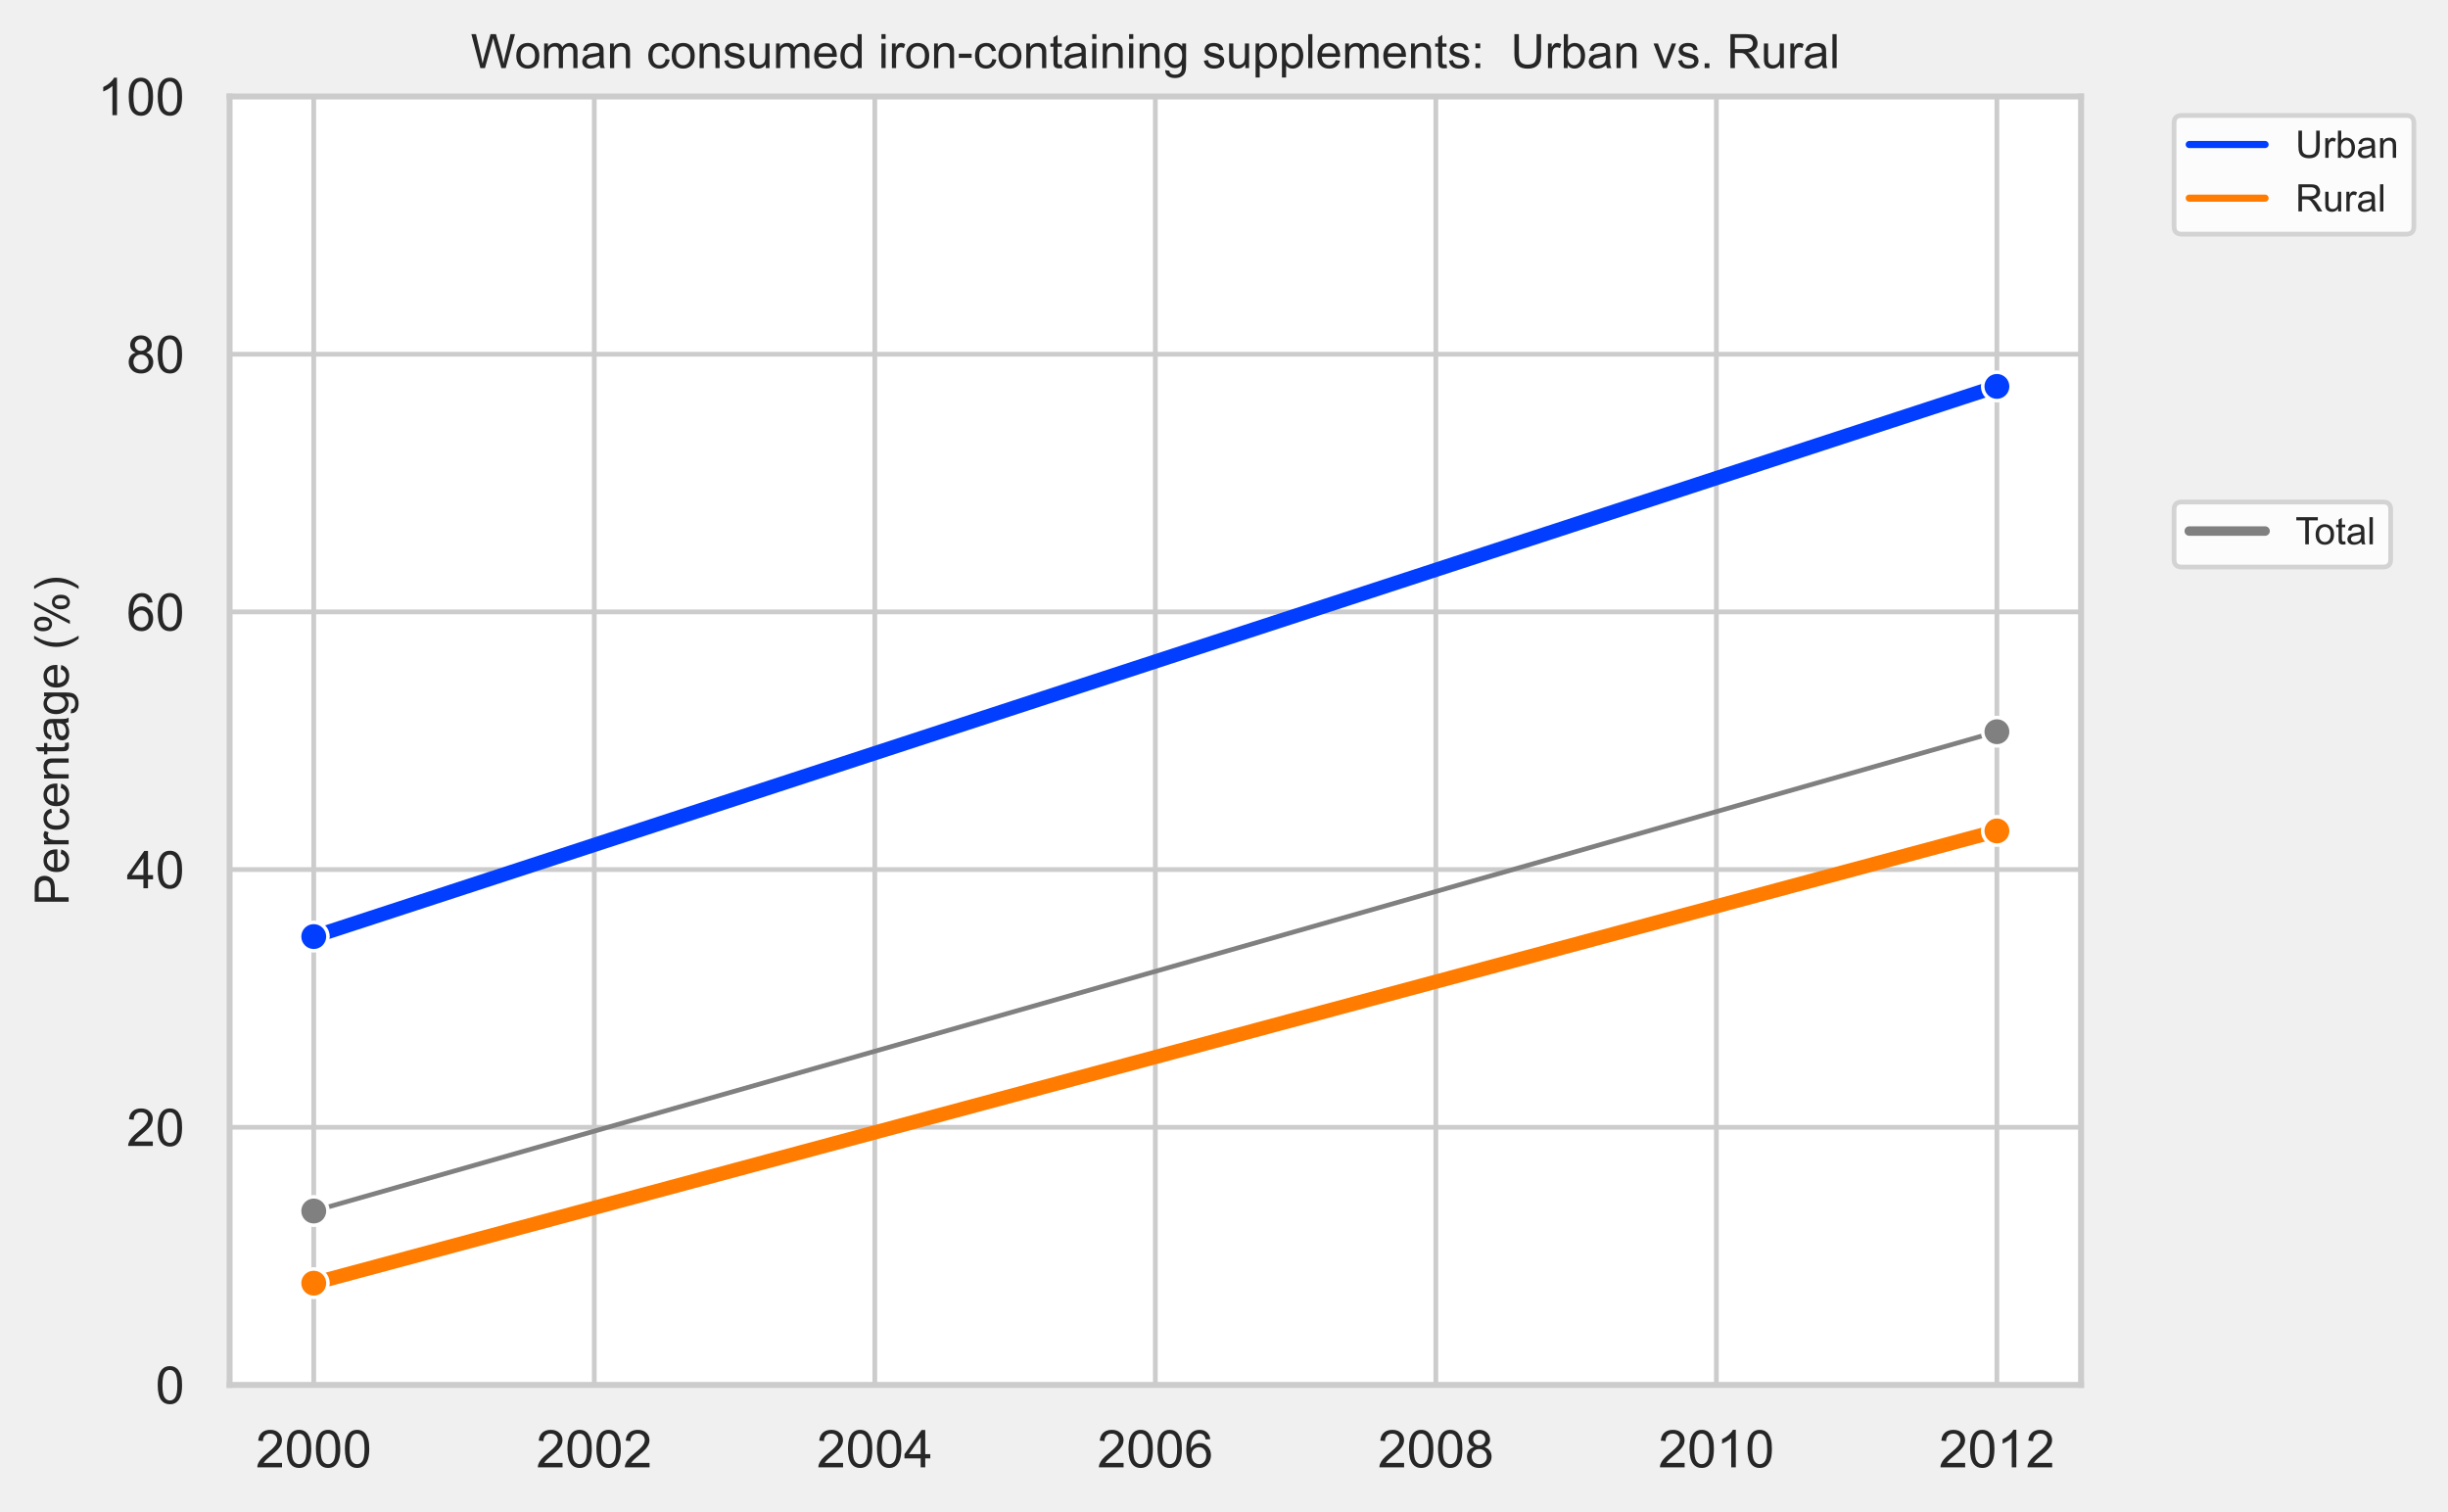
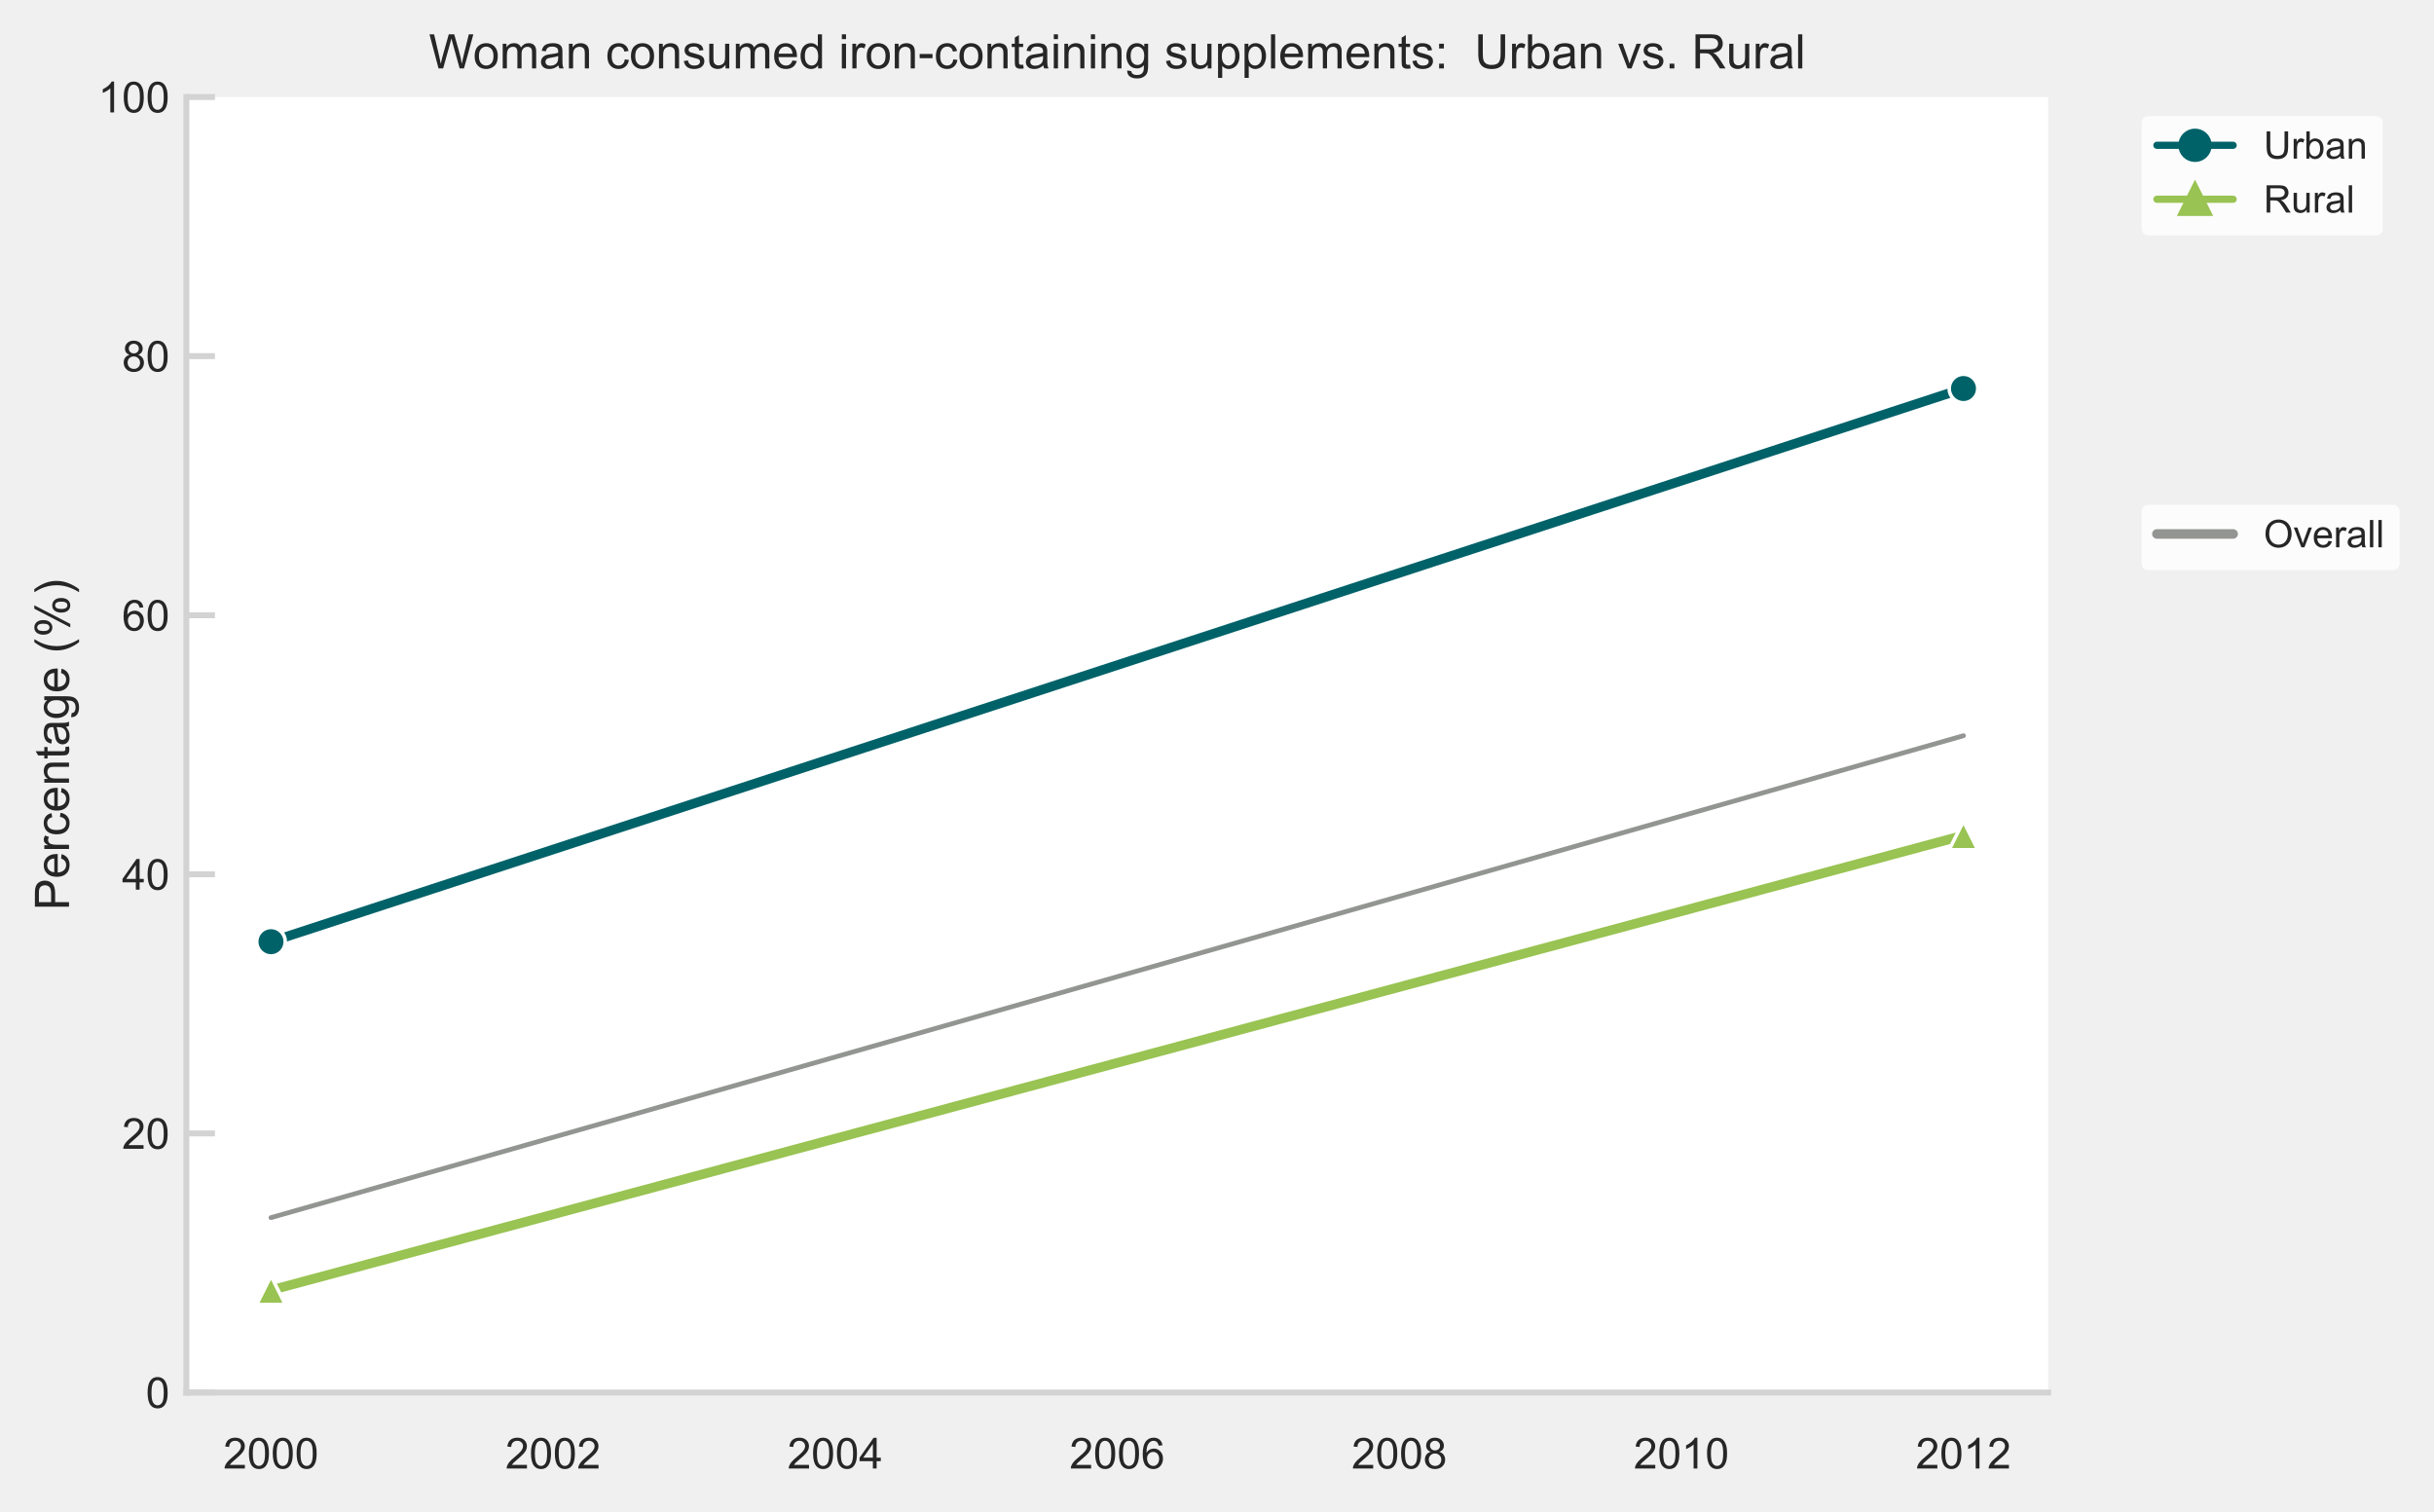
- <svg xmlns="http://www.w3.org/2000/svg" xmlns:xlink="http://www.w3.org/1999/xlink" width="516.447pt" height="318.918pt" viewBox="0 0 516.447 318.918" version="1.1">
+ <svg xmlns="http://www.w3.org/2000/svg" xmlns:xlink="http://www.w3.org/1999/xlink" width="510.662pt" height="317.089pt" viewBox="0 0 510.662 317.089" version="1.1">
  <defs>
    <style type="text/css">*{stroke-linejoin: round; stroke-linecap: butt}</style>
  </defs>
  <g id="figure_1">
    <g id="patch_1">
-       <path d="M 0 318.918  L 516.447 318.918  L 516.447 0  L 0 0  L 0 318.918  z " style="fill: none" />
+       <path d="M 0 317.089  L 510.662 317.089  L 510.662 0  L 0 0  L 0 317.089  z " style="fill: none" />
    </g>
    <g id="axes_1">
      <g id="patch_2">
-         <path d="M 48.435 292.158  L 439.035 292.158  L 439.035 20.358  L 48.435 20.358  z " style="fill: #ffffff" />
+         <path d="M 39.099 292.158  L 429.699 292.158  L 429.699 20.358  L 39.099 20.358  z " style="fill: #ffffff" />
      </g>
      <g id="matplotlib.axis_1">
        <g id="xtick_1">
-           <g id="line2d_1">
-             <path d="M 66.19 292.158  L 66.19 20.358  " clip-path="url(#pe42900b8dd)" style="fill: none; stroke: #cccccc; stroke-linecap: round" />
-           </g>
          <g id="text_1">
-             <g style="fill: #262626" transform="translate(53.95595 309.5314)scale(0.11 -0.11)">
+             <g style="fill: #262626" transform="translate(46.84376 308.0998)scale(0.09 -0.09)">
              <defs>
                <path id="ArialMT-32" d="M 3222 541  L 3222 0  L 194 0  Q 188 203 259 391  Q 375 700 629 1000  Q 884 1300 1366 1694  Q 2113 2306 2375 2664  Q 2638 3022 2638 3341  Q 2638 3675 2398 3904  Q 2159 4134 1775 4134  Q 1369 4134 1125 3890  Q 881 3647 878 3216  L 300 3275  Q 359 3922 746 4261  Q 1134 4600 1788 4600  Q 2447 4600 2831 4234  Q 3216 3869 3216 3328  Q 3216 3053 3103 2787  Q 2991 2522 2730 2228  Q 2469 1934 1863 1422  Q 1356 997 1212 845  Q 1069 694 975 541  L 3222 541  z " transform="scale(0.015625)" />
                <path id="ArialMT-30" d="M 266 2259  Q 266 3072 433 3567  Q 600 4063 929 4331  Q 1259 4600 1759 4600  Q 2128 4600 2406 4451  Q 2684 4303 2865 4023  Q 3047 3744 3150 3342  Q 3253 2941 3253 2259  Q 3253 1453 3087 958  Q 2922 463 2592 192  Q 2263 -78 1759 -78  Q 1097 -78 719 397  Q 266 969 266 2259  z M 844 2259  Q 844 1131 1108 757  Q 1372 384 1759 384  Q 2147 384 2411 759  Q 2675 1134 2675 2259  Q 2675 3391 2411 3762  Q 2147 4134 1753 4134  Q 1366 4134 1134 3806  Q 844 3388 844 2259  z " transform="scale(0.015625)" />
              </defs>
              <use xlink:href="#ArialMT-32" />
              <use xlink:href="#ArialMT-30" x="55.615" />
              <use xlink:href="#ArialMT-30" x="111.23" />
              <use xlink:href="#ArialMT-30" x="166.846" />
            </g>
          </g>
        </g>
        <g id="xtick_2">
-           <g id="line2d_2">
-             <path d="M 125.372 292.158  L 125.372 20.358  " clip-path="url(#pe42900b8dd)" style="fill: none; stroke: #cccccc; stroke-linecap: round" />
-           </g>
          <g id="text_2">
-             <g style="fill: #262626" transform="translate(113.1378 309.5314)scale(0.11 -0.11)">
+             <g style="fill: #262626" transform="translate(106.0256 308.0998)scale(0.09 -0.09)">
              <use xlink:href="#ArialMT-32" />
              <use xlink:href="#ArialMT-30" x="55.615" />
              <use xlink:href="#ArialMT-30" x="111.23" />
              <use xlink:href="#ArialMT-32" x="166.846" />
            </g>
          </g>
        </g>
        <g id="xtick_3">
-           <g id="line2d_3">
-             <path d="M 184.554 292.158  L 184.554 20.358  " clip-path="url(#pe42900b8dd)" style="fill: none; stroke: #cccccc; stroke-linecap: round" />
-           </g>
          <g id="text_3">
-             <g style="fill: #262626" transform="translate(172.3196 309.5314)scale(0.11 -0.11)">
+             <g style="fill: #262626" transform="translate(165.2074 308.0998)scale(0.09 -0.09)">
              <defs>
                <path id="ArialMT-34" d="M 2069 0  L 2069 1097  L 81 1097  L 81 1613  L 2172 4581  L 2631 4581  L 2631 1613  L 3250 1613  L 3250 1097  L 2631 1097  L 2631 0  L 2069 0  z M 2069 1613  L 2069 3678  L 634 1613  L 2069 1613  z " transform="scale(0.015625)" />
              </defs>
              <use xlink:href="#ArialMT-32" />
              <use xlink:href="#ArialMT-30" x="55.615" />
              <use xlink:href="#ArialMT-30" x="111.23" />
              <use xlink:href="#ArialMT-34" x="166.846" />
            </g>
          </g>
        </g>
        <g id="xtick_4">
-           <g id="line2d_4">
-             <path d="M 243.735 292.158  L 243.735 20.358  " clip-path="url(#pe42900b8dd)" style="fill: none; stroke: #cccccc; stroke-linecap: round" />
-           </g>
          <g id="text_4">
-             <g style="fill: #262626" transform="translate(231.5014 309.5314)scale(0.11 -0.11)">
+             <g style="fill: #262626" transform="translate(224.3892 308.0998)scale(0.09 -0.09)">
              <defs>
                <path id="ArialMT-36" d="M 3184 3459  L 2625 3416  Q 2550 3747 2413 3897  Q 2184 4138 1850 4138  Q 1581 4138 1378 3988  Q 1113 3794 959 3422  Q 806 3050 800 2363  Q 1003 2672 1297 2822  Q 1591 2972 1913 2972  Q 2475 2972 2870 2558  Q 3266 2144 3266 1488  Q 3266 1056 3080 686  Q 2894 316 2569 119  Q 2244 -78 1831 -78  Q 1128 -78 684 439  Q 241 956 241 2144  Q 241 3472 731 4075  Q 1159 4600 1884 4600  Q 2425 4600 2770 4297  Q 3116 3994 3184 3459  z M 888 1484  Q 888 1194 1011 928  Q 1134 663 1356 523  Q 1578 384 1822 384  Q 2178 384 2434 671  Q 2691 959 2691 1453  Q 2691 1928 2437 2201  Q 2184 2475 1800 2475  Q 1419 2475 1153 2201  Q 888 1928 888 1484  z " transform="scale(0.015625)" />
              </defs>
              <use xlink:href="#ArialMT-32" />
              <use xlink:href="#ArialMT-30" x="55.615" />
              <use xlink:href="#ArialMT-30" x="111.23" />
              <use xlink:href="#ArialMT-36" x="166.846" />
            </g>
          </g>
        </g>
        <g id="xtick_5">
-           <g id="line2d_5">
-             <path d="M 302.917 292.158  L 302.917 20.358  " clip-path="url(#pe42900b8dd)" style="fill: none; stroke: #cccccc; stroke-linecap: round" />
-           </g>
          <g id="text_5">
-             <g style="fill: #262626" transform="translate(290.6832 309.5314)scale(0.11 -0.11)">
+             <g style="fill: #262626" transform="translate(283.571 308.0998)scale(0.09 -0.09)">
              <defs>
                <path id="ArialMT-38" d="M 1131 2484  Q 781 2613 612 2850  Q 444 3088 444 3419  Q 444 3919 803 4259  Q 1163 4600 1759 4600  Q 2359 4600 2725 4251  Q 3091 3903 3091 3403  Q 3091 3084 2923 2848  Q 2756 2613 2416 2484  Q 2838 2347 3058 2040  Q 3278 1734 3278 1309  Q 3278 722 2862 322  Q 2447 -78 1769 -78  Q 1091 -78 675 323  Q 259 725 259 1325  Q 259 1772 486 2073  Q 713 2375 1131 2484  z M 1019 3438  Q 1019 3113 1228 2906  Q 1438 2700 1772 2700  Q 2097 2700 2305 2904  Q 2513 3109 2513 3406  Q 2513 3716 2298 3927  Q 2084 4138 1766 4138  Q 1444 4138 1231 3931  Q 1019 3725 1019 3438  z M 838 1322  Q 838 1081 952 856  Q 1066 631 1291 507  Q 1516 384 1775 384  Q 2178 384 2440 643  Q 2703 903 2703 1303  Q 2703 1709 2433 1975  Q 2163 2241 1756 2241  Q 1359 2241 1098 1978  Q 838 1716 838 1322  z " transform="scale(0.015625)" />
              </defs>
              <use xlink:href="#ArialMT-32" />
              <use xlink:href="#ArialMT-30" x="55.615" />
              <use xlink:href="#ArialMT-30" x="111.23" />
              <use xlink:href="#ArialMT-38" x="166.846" />
            </g>
          </g>
        </g>
        <g id="xtick_6">
-           <g id="line2d_6">
-             <path d="M 362.099 292.158  L 362.099 20.358  " clip-path="url(#pe42900b8dd)" style="fill: none; stroke: #cccccc; stroke-linecap: round" />
-           </g>
          <g id="text_6">
-             <g style="fill: #262626" transform="translate(349.865 309.5314)scale(0.11 -0.11)">
+             <g style="fill: #262626" transform="translate(342.7529 308.0998)scale(0.09 -0.09)">
              <defs>
                <path id="ArialMT-31" d="M 2384 0  L 1822 0  L 1822 3584  Q 1619 3391 1289 3197  Q 959 3003 697 2906  L 697 3450  Q 1169 3672 1522 3987  Q 1875 4303 2022 4600  L 2384 4600  L 2384 0  z " transform="scale(0.015625)" />
              </defs>
              <use xlink:href="#ArialMT-32" />
              <use xlink:href="#ArialMT-30" x="55.615" />
              <use xlink:href="#ArialMT-31" x="111.23" />
              <use xlink:href="#ArialMT-30" x="166.846" />
            </g>
          </g>
        </g>
        <g id="xtick_7">
-           <g id="line2d_7">
-             <path d="M 421.281 292.158  L 421.281 20.358  " clip-path="url(#pe42900b8dd)" style="fill: none; stroke: #cccccc; stroke-linecap: round" />
-           </g>
          <g id="text_7">
-             <g style="fill: #262626" transform="translate(409.0469 309.5314)scale(0.11 -0.11)">
+             <g style="fill: #262626" transform="translate(401.9347 308.0998)scale(0.09 -0.09)">
              <use xlink:href="#ArialMT-32" />
              <use xlink:href="#ArialMT-30" x="55.615" />
              <use xlink:href="#ArialMT-31" x="111.23" />
              <use xlink:href="#ArialMT-32" x="166.846" />
            </g>
          </g>
        </g>
      </g>
      <g id="matplotlib.axis_2">
        <g id="ytick_1">
-           <g id="line2d_8">
-             <path d="M 48.435 292.158  L 439.035 292.158  " clip-path="url(#pe42900b8dd)" style="fill: none; stroke: #cccccc; stroke-linecap: round" />
+           <g id="line2d_1">
+             <defs>
+               <path id="m3ae27796e6" d="M 0 0  L 6 0  " style="stroke: #d3d3d3; stroke-width: 1.25" />
+             </defs>
+             <g>
+               <use xlink:href="#m3ae27796e6" x="39.099" y="292.158" style="fill: #d3d3d3; stroke: #d3d3d3; stroke-width: 1.25" />
+             </g>
          </g>
          <g id="text_8">
-             <g style="fill: #262626" transform="translate(32.81844 296.0946)scale(0.11 -0.11)">
+             <g style="fill: #262626" transform="translate(30.59406 295.3788)scale(0.09 -0.09)">
              <use xlink:href="#ArialMT-30" />
            </g>
          </g>
        </g>
        <g id="ytick_2">
-           <g id="line2d_9">
-             <path d="M 48.435 237.798  L 439.035 237.798  " clip-path="url(#pe42900b8dd)" style="fill: none; stroke: #cccccc; stroke-linecap: round" />
+           <g id="line2d_2">
+             <g>
+               <use xlink:href="#m3ae27796e6" x="39.099" y="237.798" style="fill: #d3d3d3; stroke: #d3d3d3; stroke-width: 1.25" />
+             </g>
          </g>
          <g id="text_9">
-             <g style="fill: #262626" transform="translate(26.70141 241.7346)scale(0.11 -0.11)">
+             <g style="fill: #262626" transform="translate(25.58922 241.0188)scale(0.09 -0.09)">
              <use xlink:href="#ArialMT-32" />
              <use xlink:href="#ArialMT-30" x="55.615" />
            </g>
          </g>
        </g>
        <g id="ytick_3">
-           <g id="line2d_10">
-             <path d="M 48.435 183.438  L 439.035 183.438  " clip-path="url(#pe42900b8dd)" style="fill: none; stroke: #cccccc; stroke-linecap: round" />
+           <g id="line2d_3">
+             <g>
+               <use xlink:href="#m3ae27796e6" x="39.099" y="183.438" style="fill: #d3d3d3; stroke: #d3d3d3; stroke-width: 1.25" />
+             </g>
          </g>
          <g id="text_10">
-             <g style="fill: #262626" transform="translate(26.70141 187.3746)scale(0.11 -0.11)">
+             <g style="fill: #262626" transform="translate(25.58922 186.6588)scale(0.09 -0.09)">
              <use xlink:href="#ArialMT-34" />
              <use xlink:href="#ArialMT-30" x="55.615" />
            </g>
          </g>
        </g>
        <g id="ytick_4">
-           <g id="line2d_11">
-             <path d="M 48.435 129.078  L 439.035 129.078  " clip-path="url(#pe42900b8dd)" style="fill: none; stroke: #cccccc; stroke-linecap: round" />
+           <g id="line2d_4">
+             <g>
+               <use xlink:href="#m3ae27796e6" x="39.099" y="129.078" style="fill: #d3d3d3; stroke: #d3d3d3; stroke-width: 1.25" />
+             </g>
          </g>
          <g id="text_11">
-             <g style="fill: #262626" transform="translate(26.70141 133.0146)scale(0.11 -0.11)">
+             <g style="fill: #262626" transform="translate(25.58922 132.2988)scale(0.09 -0.09)">
              <use xlink:href="#ArialMT-36" />
              <use xlink:href="#ArialMT-30" x="55.615" />
            </g>
          </g>
        </g>
        <g id="ytick_5">
-           <g id="line2d_12">
-             <path d="M 48.435 74.718  L 439.035 74.718  " clip-path="url(#pe42900b8dd)" style="fill: none; stroke: #cccccc; stroke-linecap: round" />
+           <g id="line2d_5">
+             <g>
+               <use xlink:href="#m3ae27796e6" x="39.099" y="74.718" style="fill: #d3d3d3; stroke: #d3d3d3; stroke-width: 1.25" />
+             </g>
          </g>
          <g id="text_12">
-             <g style="fill: #262626" transform="translate(26.70141 78.65461)scale(0.11 -0.11)">
+             <g style="fill: #262626" transform="translate(25.58922 77.93883)scale(0.09 -0.09)">
              <use xlink:href="#ArialMT-38" />
              <use xlink:href="#ArialMT-30" x="55.615" />
            </g>
          </g>
        </g>
        <g id="ytick_6">
-           <g id="line2d_13">
-             <path d="M 48.435 20.358  L 439.035 20.358  " clip-path="url(#pe42900b8dd)" style="fill: none; stroke: #cccccc; stroke-linecap: round" />
+           <g id="line2d_6">
+             <g>
+               <use xlink:href="#m3ae27796e6" x="39.099" y="20.358" style="fill: #d3d3d3; stroke: #d3d3d3; stroke-width: 1.25" />
+             </g>
          </g>
          <g id="text_13">
-             <g style="fill: #262626" transform="translate(20.58438 24.29461)scale(0.11 -0.11)">
+             <g style="fill: #262626" transform="translate(20.58438 23.57883)scale(0.09 -0.09)">
              <use xlink:href="#ArialMT-31" />
              <use xlink:href="#ArialMT-30" x="55.615" />
              <use xlink:href="#ArialMT-30" x="111.23" />
            </g>
          </g>
        </g>
        <g id="text_14">
          <g style="fill: #262626" transform="translate(14.47969 190.9945)rotate(-90)scale(0.1 -0.1)">
            <defs>
              <path id="ArialMT-50" d="M 494 0  L 494 4581  L 2222 4581  Q 2678 4581 2919 4538  Q 3256 4481 3484 4323  Q 3713 4166 3852 3881  Q 3991 3597 3991 3256  Q 3991 2672 3619 2267  Q 3247 1863 2275 1863  L 1100 1863  L 1100 0  L 494 0  z M 1100 2403  L 2284 2403  Q 2872 2403 3119 2622  Q 3366 2841 3366 3238  Q 3366 3525 3220 3729  Q 3075 3934 2838 4000  Q 2684 4041 2272 4041  L 1100 4041  L 1100 2403  z " transform="scale(0.015625)" />
              <path id="ArialMT-65" d="M 2694 1069  L 3275 997  Q 3138 488 2766 206  Q 2394 -75 1816 -75  Q 1088 -75 661 373  Q 234 822 234 1631  Q 234 2469 665 2931  Q 1097 3394 1784 3394  Q 2450 3394 2872 2941  Q 3294 2488 3294 1666  Q 3294 1616 3291 1516  L 816 1516  Q 847 969 1125 678  Q 1403 388 1819 388  Q 2128 388 2347 550  Q 2566 713 2694 1069  z M 847 1978  L 2700 1978  Q 2663 2397 2488 2606  Q 2219 2931 1791 2931  Q 1403 2931 1139 2672  Q 875 2413 847 1978  z " transform="scale(0.015625)" />
              <path id="ArialMT-72" d="M 416 0  L 416 3319  L 922 3319  L 922 2816  Q 1116 3169 1280 3281  Q 1444 3394 1641 3394  Q 1925 3394 2219 3213  L 2025 2691  Q 1819 2813 1613 2813  Q 1428 2813 1281 2702  Q 1134 2591 1072 2394  Q 978 2094 978 1738  L 978 0  L 416 0  z " transform="scale(0.015625)" />
              <path id="ArialMT-63" d="M 2588 1216  L 3141 1144  Q 3050 572 2676 248  Q 2303 -75 1759 -75  Q 1078 -75 664 370  Q 250 816 250 1647  Q 250 2184 428 2587  Q 606 2991 970 3192  Q 1334 3394 1763 3394  Q 2303 3394 2647 3120  Q 2991 2847 3088 2344  L 2541 2259  Q 2463 2594 2264 2762  Q 2066 2931 1784 2931  Q 1359 2931 1093 2626  Q 828 2322 828 1663  Q 828 994 1084 691  Q 1341 388 1753 388  Q 2084 388 2306 591  Q 2528 794 2588 1216  z " transform="scale(0.015625)" />
              <path id="ArialMT-6e" d="M 422 0  L 422 3319  L 928 3319  L 928 2847  Q 1294 3394 1984 3394  Q 2284 3394 2536 3286  Q 2788 3178 2913 3003  Q 3038 2828 3088 2588  Q 3119 2431 3119 2041  L 3119 0  L 2556 0  L 2556 2019  Q 2556 2363 2490 2533  Q 2425 2703 2258 2804  Q 2091 2906 1866 2906  Q 1506 2906 1245 2678  Q 984 2450 984 1813  L 984 0  L 422 0  z " transform="scale(0.015625)" />
              <path id="ArialMT-74" d="M 1650 503  L 1731 6  Q 1494 -44 1306 -44  Q 1000 -44 831 53  Q 663 150 594 308  Q 525 466 525 972  L 525 2881  L 113 2881  L 113 3319  L 525 3319  L 525 4141  L 1084 4478  L 1084 3319  L 1650 3319  L 1650 2881  L 1084 2881  L 1084 941  Q 1084 700 1114 631  Q 1144 563 1211 522  Q 1278 481 1403 481  Q 1497 481 1650 503  z " transform="scale(0.015625)" />
              <path id="ArialMT-61" d="M 2588 409  Q 2275 144 1986 34  Q 1697 -75 1366 -75  Q 819 -75 525 192  Q 231 459 231 875  Q 231 1119 342 1320  Q 453 1522 633 1644  Q 813 1766 1038 1828  Q 1203 1872 1538 1913  Q 2219 1994 2541 2106  Q 2544 2222 2544 2253  Q 2544 2597 2384 2738  Q 2169 2928 1744 2928  Q 1347 2928 1158 2789  Q 969 2650 878 2297  L 328 2372  Q 403 2725 575 2942  Q 747 3159 1072 3276  Q 1397 3394 1825 3394  Q 2250 3394 2515 3294  Q 2781 3194 2906 3042  Q 3031 2891 3081 2659  Q 3109 2516 3109 2141  L 3109 1391  Q 3109 606 3145 398  Q 3181 191 3288 0  L 2700 0  Q 2613 175 2588 409  z M 2541 1666  Q 2234 1541 1622 1453  Q 1275 1403 1131 1340  Q 988 1278 909 1158  Q 831 1038 831 891  Q 831 666 1001 516  Q 1172 366 1500 366  Q 1825 366 2078 508  Q 2331 650 2450 897  Q 2541 1088 2541 1459  L 2541 1666  z " transform="scale(0.015625)" />
              <path id="ArialMT-67" d="M 319 -275  L 866 -356  Q 900 -609 1056 -725  Q 1266 -881 1628 -881  Q 2019 -881 2231 -725  Q 2444 -569 2519 -288  Q 2563 -116 2559 434  Q 2191 0 1641 0  Q 956 0 581 494  Q 206 988 206 1678  Q 206 2153 378 2554  Q 550 2956 876 3175  Q 1203 3394 1644 3394  Q 2231 3394 2613 2919  L 2613 3319  L 3131 3319  L 3131 450  Q 3131 -325 2973 -648  Q 2816 -972 2473 -1159  Q 2131 -1347 1631 -1347  Q 1038 -1347 672 -1080  Q 306 -813 319 -275  z M 784 1719  Q 784 1066 1043 766  Q 1303 466 1694 466  Q 2081 466 2343 764  Q 2606 1063 2606 1700  Q 2606 2309 2336 2618  Q 2066 2928 1684 2928  Q 1309 2928 1046 2623  Q 784 2319 784 1719  z " transform="scale(0.015625)" />
              <path id="ArialMT-20" transform="scale(0.015625)" />
              <path id="ArialMT-28" d="M 1497 -1347  Q 1031 -759 709 28  Q 388 816 388 1659  Q 388 2403 628 3084  Q 909 3875 1497 4659  L 1900 4659  Q 1522 4009 1400 3731  Q 1209 3300 1100 2831  Q 966 2247 966 1656  Q 966 153 1900 -1347  L 1497 -1347  z " transform="scale(0.015625)" />
              <path id="ArialMT-25" d="M 372 3481  Q 372 3972 619 4315  Q 866 4659 1334 4659  Q 1766 4659 2048 4351  Q 2331 4044 2331 3447  Q 2331 2866 2045 2552  Q 1759 2238 1341 2238  Q 925 2238 648 2547  Q 372 2856 372 3481  z M 1350 4272  Q 1141 4272 1002 4090  Q 863 3909 863 3425  Q 863 2984 1003 2804  Q 1144 2625 1350 2625  Q 1563 2625 1702 2806  Q 1841 2988 1841 3469  Q 1841 3913 1700 4092  Q 1559 4272 1350 4272  z M 1353 -169  L 3859 4659  L 4316 4659  L 1819 -169  L 1353 -169  z M 3334 1075  Q 3334 1569 3581 1911  Q 3828 2253 4300 2253  Q 4731 2253 5014 1945  Q 5297 1638 5297 1041  Q 5297 459 5011 145  Q 4725 -169 4303 -169  Q 3888 -169 3611 142  Q 3334 453 3334 1075  z M 4316 1866  Q 4103 1866 3964 1684  Q 3825 1503 3825 1019  Q 3825 581 3965 400  Q 4106 219 4313 219  Q 4528 219 4667 400  Q 4806 581 4806 1063  Q 4806 1506 4665 1686  Q 4525 1866 4316 1866  z " transform="scale(0.015625)" />
              <path id="ArialMT-29" d="M 791 -1347  L 388 -1347  Q 1322 153 1322 1656  Q 1322 2244 1188 2822  Q 1081 3291 891 3722  Q 769 4003 388 4659  L 791 4659  Q 1378 3875 1659 3084  Q 1900 2403 1900 1659  Q 1900 816 1576 28  Q 1253 -759 791 -1347  z " transform="scale(0.015625)" />
            </defs>
            <use xlink:href="#ArialMT-50" />
            <use xlink:href="#ArialMT-65" x="66.699" />
            <use xlink:href="#ArialMT-72" x="122.314" />
            <use xlink:href="#ArialMT-63" x="155.615" />
            <use xlink:href="#ArialMT-65" x="205.615" />
            <use xlink:href="#ArialMT-6e" x="261.23" />
            <use xlink:href="#ArialMT-74" x="316.846" />
            <use xlink:href="#ArialMT-61" x="344.629" />
            <use xlink:href="#ArialMT-67" x="400.244" />
            <use xlink:href="#ArialMT-65" x="455.859" />
            <use xlink:href="#ArialMT-20" x="511.475" />
            <use xlink:href="#ArialMT-28" x="539.258" />
            <use xlink:href="#ArialMT-25" x="572.559" />
            <use xlink:href="#ArialMT-29" x="661.475" />
          </g>
        </g>
      </g>
-       <g id="line2d_14">
-         <path d="M 66.19 197.571  L 421.281 81.513  " clip-path="url(#pe42900b8dd)" style="fill: none; stroke: #023eff; stroke-width: 3; stroke-linecap: round" />
+       <g id="line2d_7">
+         <path d="M 56.853 197.571  L 411.944 81.513  " clip-path="url(#pebd005a6f7)" style="fill: none; stroke: #006269; stroke-width: 2; stroke-linecap: round" />
        <defs>
-           <path id="ma14759e74b" d="M 0 3  C 0.796 3 1.559 2.684 2.121 2.121  C 2.684 1.559 3 0.796 3 0  C 3 -0.796 2.684 -1.559 2.121 -2.121  C 1.559 -2.684 0.796 -3 0 -3  C -0.796 -3 -1.559 -2.684 -2.121 -2.121  C -2.684 -1.559 -3 -0.796 -3 0  C -3 0.796 -2.684 1.559 -2.121 2.121  C -1.559 2.684 -0.796 3 0 3  z " style="stroke: #ffffff; stroke-width: 0.75" />
+           <path id="m56061edd5f" d="M 0 3  C 0.796 3 1.559 2.684 2.121 2.121  C 2.684 1.559 3 0.796 3 0  C 3 -0.796 2.684 -1.559 2.121 -2.121  C 1.559 -2.684 0.796 -3 0 -3  C -0.796 -3 -1.559 -2.684 -2.121 -2.121  C -2.684 -1.559 -3 -0.796 -3 0  C -3 0.796 -2.684 1.559 -2.121 2.121  C -1.559 2.684 -0.796 3 0 3  z " style="stroke: #ffffff; stroke-width: 0.75" />
        </defs>
-         <g clip-path="url(#pe42900b8dd)">
-           <use xlink:href="#ma14759e74b" x="66.19" y="197.571" style="fill: #023eff; stroke: #ffffff; stroke-width: 0.75" />
-           <use xlink:href="#ma14759e74b" x="421.281" y="81.513" style="fill: #023eff; stroke: #ffffff; stroke-width: 0.75" />
-         </g>
-       </g>
-       <g id="line2d_15">
-         <path d="M 66.19 270.686  L 421.281 175.284  " clip-path="url(#pe42900b8dd)" style="fill: none; stroke: #ff7c00; stroke-width: 3; stroke-linecap: round" />
+         <g clip-path="url(#pebd005a6f7)">
+           <use xlink:href="#m56061edd5f" x="56.853" y="197.571" style="fill: #006269; stroke: #ffffff; stroke-width: 0.75" />
+           <use xlink:href="#m56061edd5f" x="411.944" y="81.513" style="fill: #006269; stroke: #ffffff; stroke-width: 0.75" />
+         </g>
+       </g>
+       <g id="line2d_8">
+         <path d="M 56.853 270.686  L 411.944 175.284  " clip-path="url(#pebd005a6f7)" style="fill: none; stroke: #99c352; stroke-width: 2; stroke-linecap: round" />
        <defs>
-           <path id="m91c6e57770" d="M 0 3  C 0.796 3 1.559 2.684 2.121 2.121  C 2.684 1.559 3 0.796 3 0  C 3 -0.796 2.684 -1.559 2.121 -2.121  C 1.559 -2.684 0.796 -3 0 -3  C -0.796 -3 -1.559 -2.684 -2.121 -2.121  C -2.684 -1.559 -3 -0.796 -3 0  C -3 0.796 -2.684 1.559 -2.121 2.121  C -1.559 2.684 -0.796 3 0 3  z " style="stroke: #ffffff; stroke-width: 0.75" />
+           <path id="m87c35e15fd" d="M 0 -3  L -3 3  L 3 3  z " style="stroke: #ffffff; stroke-width: 0.75; stroke-linejoin: miter" />
        </defs>
-         <g clip-path="url(#pe42900b8dd)">
-           <use xlink:href="#m91c6e57770" x="66.19" y="270.686" style="fill: #ff7c00; stroke: #ffffff; stroke-width: 0.75" />
-           <use xlink:href="#m91c6e57770" x="421.281" y="175.284" style="fill: #ff7c00; stroke: #ffffff; stroke-width: 0.75" />
-         </g>
-       </g>
-       <g id="line2d_16" />
-       <g id="line2d_17" />
-       <g id="line2d_18">
-         <path d="M 66.19 255.465  L 421.281 154.355  " clip-path="url(#pe42900b8dd)" style="fill: none; stroke: #808080; stroke-linecap: round" />
-         <defs>
-           <path id="mdb07bccc12" d="M 0 3  C 0.796 3 1.559 2.684 2.121 2.121  C 2.684 1.559 3 0.796 3 0  C 3 -0.796 2.684 -1.559 2.121 -2.121  C 1.559 -2.684 0.796 -3 0 -3  C -0.796 -3 -1.559 -2.684 -2.121 -2.121  C -2.684 -1.559 -3 -0.796 -3 0  C -3 0.796 -2.684 1.559 -2.121 2.121  C -1.559 2.684 -0.796 3 0 3  z " style="stroke: #ffffff; stroke-width: 0.75" />
-         </defs>
-         <g clip-path="url(#pe42900b8dd)">
-           <use xlink:href="#mdb07bccc12" x="66.19" y="255.465" style="fill: #808080; stroke: #ffffff; stroke-width: 0.75" />
-           <use xlink:href="#mdb07bccc12" x="421.281" y="154.355" style="fill: #808080; stroke: #ffffff; stroke-width: 0.75" />
-         </g>
+         <g clip-path="url(#pebd005a6f7)">
+           <use xlink:href="#m87c35e15fd" x="56.853" y="270.686" style="fill: #99c352; stroke: #ffffff; stroke-width: 0.75; stroke-linejoin: miter" />
+           <use xlink:href="#m87c35e15fd" x="411.944" y="175.284" style="fill: #99c352; stroke: #ffffff; stroke-width: 0.75; stroke-linejoin: miter" />
+         </g>
+       </g>
+       <g id="line2d_9" />
+       <g id="line2d_10" />
+       <g id="line2d_11">
+         <path d="M 56.853 255.465  L 411.944 154.355  " clip-path="url(#pebd005a6f7)" style="fill: none; stroke: #929591; stroke-linecap: round" />
      </g>
      <g id="patch_3">
-         <path d="M 48.435 292.158  L 48.435 20.358  " style="fill: none; stroke: #cccccc; stroke-width: 1.25; stroke-linejoin: miter; stroke-linecap: square" />
+         <path d="M 39.099 292.158  L 39.099 20.358  " style="fill: none; stroke: #d3d3d3; stroke-width: 1.25; stroke-linejoin: miter; stroke-linecap: square" />
      </g>
      <g id="patch_4">
-         <path d="M 439.035 292.158  L 439.035 20.358  " style="fill: none; stroke: #cccccc; stroke-width: 1.25; stroke-linejoin: miter; stroke-linecap: square" />
-       </g>
-       <g id="patch_5">
-         <path d="M 48.435 292.158  L 439.035 292.158  " style="fill: none; stroke: #cccccc; stroke-width: 1.25; stroke-linejoin: miter; stroke-linecap: square" />
-       </g>
-       <g id="patch_6">
-         <path d="M 48.435 20.358  L 439.035 20.358  " style="fill: none; stroke: #cccccc; stroke-width: 1.25; stroke-linejoin: miter; stroke-linecap: square" />
+         <path d="M 39.099 292.158  L 429.699 292.158  " style="fill: none; stroke: #d3d3d3; stroke-width: 1.25; stroke-linejoin: miter; stroke-linecap: square" />
      </g>
      <g id="text_15">
-         <g style="fill: #262626" transform="translate(99.32063 14.35781)scale(0.1 -0.1)">
+         <g style="fill: #262626" transform="translate(89.98406 14.35781)scale(0.1 -0.1)">
          <defs>
            <path id="ArialMT-57" d="M 1294 0  L 78 4581  L 700 4581  L 1397 1578  Q 1509 1106 1591 641  Q 1766 1375 1797 1488  L 2669 4581  L 3400 4581  L 4056 2263  Q 4303 1400 4413 641  Q 4500 1075 4641 1638  L 5359 4581  L 5969 4581  L 4713 0  L 4128 0  L 3163 3491  Q 3041 3928 3019 4028  Q 2947 3713 2884 3491  L 1913 0  L 1294 0  z " transform="scale(0.015625)" />
            <path id="ArialMT-6f" d="M 213 1659  Q 213 2581 725 3025  Q 1153 3394 1769 3394  Q 2453 3394 2887 2945  Q 3322 2497 3322 1706  Q 3322 1066 3130 698  Q 2938 331 2570 128  Q 2203 -75 1769 -75  Q 1072 -75 642 372  Q 213 819 213 1659  z M 791 1659  Q 791 1022 1069 705  Q 1347 388 1769 388  Q 2188 388 2466 706  Q 2744 1025 2744 1678  Q 2744 2294 2464 2611  Q 2184 2928 1769 2928  Q 1347 2928 1069 2612  Q 791 2297 791 1659  z " transform="scale(0.015625)" />
            <path id="ArialMT-6d" d="M 422 0  L 422 3319  L 925 3319  L 925 2853  Q 1081 3097 1340 3245  Q 1600 3394 1931 3394  Q 2300 3394 2536 3241  Q 2772 3088 2869 2813  Q 3263 3394 3894 3394  Q 4388 3394 4653 3120  Q 4919 2847 4919 2278  L 4919 0  L 4359 0  L 4359 2091  Q 4359 2428 4304 2576  Q 4250 2725 4106 2815  Q 3963 2906 3769 2906  Q 3419 2906 3187 2673  Q 2956 2441 2956 1928  L 2956 0  L 2394 0  L 2394 2156  Q 2394 2531 2256 2718  Q 2119 2906 1806 2906  Q 1569 2906 1367 2781  Q 1166 2656 1075 2415  Q 984 2175 984 1722  L 984 0  L 422 0  z " transform="scale(0.015625)" />
            <path id="ArialMT-73" d="M 197 991  L 753 1078  Q 800 744 1014 566  Q 1228 388 1613 388  Q 2000 388 2187 545  Q 2375 703 2375 916  Q 2375 1106 2209 1216  Q 2094 1291 1634 1406  Q 1016 1563 777 1677  Q 538 1791 414 1992  Q 291 2194 291 2438  Q 291 2659 392 2848  Q 494 3038 669 3163  Q 800 3259 1026 3326  Q 1253 3394 1513 3394  Q 1903 3394 2198 3281  Q 2494 3169 2634 2976  Q 2775 2784 2828 2463  L 2278 2388  Q 2241 2644 2061 2787  Q 1881 2931 1553 2931  Q 1166 2931 1000 2803  Q 834 2675 834 2503  Q 834 2394 903 2306  Q 972 2216 1119 2156  Q 1203 2125 1616 2013  Q 2213 1853 2448 1751  Q 2684 1650 2818 1456  Q 2953 1263 2953 975  Q 2953 694 2789 445  Q 2625 197 2315 61  Q 2006 -75 1616 -75  Q 969 -75 630 194  Q 291 463 197 991  z " transform="scale(0.015625)" />
            <path id="ArialMT-75" d="M 2597 0  L 2597 488  Q 2209 -75 1544 -75  Q 1250 -75 995 37  Q 741 150 617 320  Q 494 491 444 738  Q 409 903 409 1263  L 409 3319  L 972 3319  L 972 1478  Q 972 1038 1006 884  Q 1059 663 1231 536  Q 1403 409 1656 409  Q 1909 409 2131 539  Q 2353 669 2445 892  Q 2538 1116 2538 1541  L 2538 3319  L 3100 3319  L 3100 0  L 2597 0  z " transform="scale(0.015625)" />
            <path id="ArialMT-64" d="M 2575 0  L 2575 419  Q 2259 -75 1647 -75  Q 1250 -75 917 144  Q 584 363 401 755  Q 219 1147 219 1656  Q 219 2153 384 2558  Q 550 2963 881 3178  Q 1213 3394 1622 3394  Q 1922 3394 2156 3267  Q 2391 3141 2538 2938  L 2538 4581  L 3097 4581  L 3097 0  L 2575 0  z M 797 1656  Q 797 1019 1065 703  Q 1334 388 1700 388  Q 2069 388 2326 689  Q 2584 991 2584 1609  Q 2584 2291 2321 2609  Q 2059 2928 1675 2928  Q 1300 2928 1048 2622  Q 797 2316 797 1656  z " transform="scale(0.015625)" />
            <path id="ArialMT-69" d="M 425 3934  L 425 4581  L 988 4581  L 988 3934  L 425 3934  z M 425 0  L 425 3319  L 988 3319  L 988 0  L 425 0  z " transform="scale(0.015625)" />
            <path id="ArialMT-2d" d="M 203 1375  L 203 1941  L 1931 1941  L 1931 1375  L 203 1375  z " transform="scale(0.015625)" />
            <path id="ArialMT-70" d="M 422 -1272  L 422 3319  L 934 3319  L 934 2888  Q 1116 3141 1344 3267  Q 1572 3394 1897 3394  Q 2322 3394 2647 3175  Q 2972 2956 3137 2557  Q 3303 2159 3303 1684  Q 3303 1175 3120 767  Q 2938 359 2589 142  Q 2241 -75 1856 -75  Q 1575 -75 1351 44  Q 1128 163 984 344  L 984 -1272  L 422 -1272  z M 931 1641  Q 931 1000 1190 694  Q 1450 388 1819 388  Q 2194 388 2461 705  Q 2728 1022 2728 1688  Q 2728 2322 2467 2637  Q 2206 2953 1844 2953  Q 1484 2953 1207 2617  Q 931 2281 931 1641  z " transform="scale(0.015625)" />
            <path id="ArialMT-6c" d="M 409 0  L 409 4581  L 972 4581  L 972 0  L 409 0  z " transform="scale(0.015625)" />
            <path id="ArialMT-3a" d="M 578 2678  L 578 3319  L 1219 3319  L 1219 2678  L 578 2678  z M 578 0  L 578 641  L 1219 641  L 1219 0  L 578 0  z " transform="scale(0.015625)" />
            <path id="ArialMT-55" d="M 3500 4581  L 4106 4581  L 4106 1934  Q 4106 1244 3950 837  Q 3794 431 3386 176  Q 2978 -78 2316 -78  Q 1672 -78 1262 144  Q 853 366 678 786  Q 503 1206 503 1934  L 503 4581  L 1109 4581  L 1109 1938  Q 1109 1341 1220 1058  Q 1331 775 1601 622  Q 1872 469 2263 469  Q 2931 469 3215 772  Q 3500 1075 3500 1938  L 3500 4581  z " transform="scale(0.015625)" />
            <path id="ArialMT-62" d="M 941 0  L 419 0  L 419 4581  L 981 4581  L 981 2947  Q 1338 3394 1891 3394  Q 2197 3394 2470 3270  Q 2744 3147 2920 2923  Q 3097 2700 3197 2384  Q 3297 2069 3297 1709  Q 3297 856 2875 390  Q 2453 -75 1863 -75  Q 1275 -75 941 416  L 941 0  z M 934 1684  Q 934 1088 1097 822  Q 1363 388 1816 388  Q 2184 388 2453 708  Q 2722 1028 2722 1663  Q 2722 2313 2464 2622  Q 2206 2931 1841 2931  Q 1472 2931 1203 2611  Q 934 2291 934 1684  z " transform="scale(0.015625)" />
            <path id="ArialMT-76" d="M 1344 0  L 81 3319  L 675 3319  L 1388 1331  Q 1503 1009 1600 663  Q 1675 925 1809 1294  L 2547 3319  L 3125 3319  L 1869 0  L 1344 0  z " transform="scale(0.015625)" />
            <path id="ArialMT-2e" d="M 581 0  L 581 641  L 1222 641  L 1222 0  L 581 0  z " transform="scale(0.015625)" />
            <path id="ArialMT-52" d="M 503 0  L 503 4581  L 2534 4581  Q 3147 4581 3465 4457  Q 3784 4334 3975 4021  Q 4166 3709 4166 3331  Q 4166 2844 3850 2509  Q 3534 2175 2875 2084  Q 3116 1969 3241 1856  Q 3506 1613 3744 1247  L 4541 0  L 3778 0  L 3172 953  Q 2906 1366 2734 1584  Q 2563 1803 2427 1890  Q 2291 1978 2150 2013  Q 2047 2034 1813 2034  L 1109 2034  L 1109 0  L 503 0  z M 1109 2559  L 2413 2559  Q 2828 2559 3062 2645  Q 3297 2731 3419 2920  Q 3541 3109 3541 3331  Q 3541 3656 3305 3865  Q 3069 4075 2559 4075  L 1109 4075  L 1109 2559  z " transform="scale(0.015625)" />
          </defs>
          <use xlink:href="#ArialMT-57" />
          <use xlink:href="#ArialMT-6f" x="92.635" />
          <use xlink:href="#ArialMT-6d" x="148.25" />
          <use xlink:href="#ArialMT-61" x="231.551" />
          <use xlink:href="#ArialMT-6e" x="287.166" />
          <use xlink:href="#ArialMT-20" x="342.781" />
          <use xlink:href="#ArialMT-63" x="370.564" />
          <use xlink:href="#ArialMT-6f" x="420.564" />
          <use xlink:href="#ArialMT-6e" x="476.18" />
          <use xlink:href="#ArialMT-73" x="531.795" />
          <use xlink:href="#ArialMT-75" x="581.795" />
          <use xlink:href="#ArialMT-6d" x="637.41" />
          <use xlink:href="#ArialMT-65" x="720.711" />
          <use xlink:href="#ArialMT-64" x="776.326" />
          <use xlink:href="#ArialMT-20" x="831.941" />
          <use xlink:href="#ArialMT-69" x="859.725" />
          <use xlink:href="#ArialMT-72" x="881.941" />
          <use xlink:href="#ArialMT-6f" x="915.242" />
          <use xlink:href="#ArialMT-6e" x="970.857" />
          <use xlink:href="#ArialMT-2d" x="1026.473" />
          <use xlink:href="#ArialMT-63" x="1059.773" />
          <use xlink:href="#ArialMT-6f" x="1109.773" />
          <use xlink:href="#ArialMT-6e" x="1165.389" />
          <use xlink:href="#ArialMT-74" x="1221.004" />
          <use xlink:href="#ArialMT-61" x="1248.787" />
          <use xlink:href="#ArialMT-69" x="1304.402" />
          <use xlink:href="#ArialMT-6e" x="1326.619" />
          <use xlink:href="#ArialMT-69" x="1382.234" />
          <use xlink:href="#ArialMT-6e" x="1404.451" />
          <use xlink:href="#ArialMT-67" x="1460.066" />
          <use xlink:href="#ArialMT-20" x="1515.682" />
          <use xlink:href="#ArialMT-73" x="1543.465" />
          <use xlink:href="#ArialMT-75" x="1593.465" />
          <use xlink:href="#ArialMT-70" x="1649.08" />
          <use xlink:href="#ArialMT-70" x="1704.695" />
          <use xlink:href="#ArialMT-6c" x="1760.311" />
          <use xlink:href="#ArialMT-65" x="1782.527" />
          <use xlink:href="#ArialMT-6d" x="1838.143" />
          <use xlink:href="#ArialMT-65" x="1921.443" />
          <use xlink:href="#ArialMT-6e" x="1977.059" />
          <use xlink:href="#ArialMT-74" x="2032.674" />
          <use xlink:href="#ArialMT-73" x="2060.457" />
          <use xlink:href="#ArialMT-3a" x="2110.457" />
          <use xlink:href="#ArialMT-20" x="2138.24" />
          <use xlink:href="#ArialMT-20" x="2166.023" />
          <use xlink:href="#ArialMT-55" x="2193.807" />
          <use xlink:href="#ArialMT-72" x="2266.023" />
          <use xlink:href="#ArialMT-62" x="2299.324" />
          <use xlink:href="#ArialMT-61" x="2354.939" />
          <use xlink:href="#ArialMT-6e" x="2410.555" />
          <use xlink:href="#ArialMT-20" x="2466.17" />
          <use xlink:href="#ArialMT-76" x="2493.953" />
          <use xlink:href="#ArialMT-73" x="2543.953" />
          <use xlink:href="#ArialMT-2e" x="2593.953" />
          <use xlink:href="#ArialMT-20" x="2621.736" />
          <use xlink:href="#ArialMT-52" x="2649.52" />
          <use xlink:href="#ArialMT-75" x="2721.736" />
          <use xlink:href="#ArialMT-72" x="2777.352" />
          <use xlink:href="#ArialMT-61" x="2810.652" />
          <use xlink:href="#ArialMT-6c" x="2866.268" />
        </g>
      </g>
      <g id="legend_1">
-         <g id="patch_7">
-           <path d="M 460.259 49.39  L 507.647 49.39  Q 509.247 49.39 509.247 47.79  L 509.247 25.958  Q 509.247 24.358 507.647 24.358  L 460.259 24.358  Q 458.659 24.358 458.659 25.958  L 458.659 47.79  Q 458.659 49.39 460.259 49.39  z " style="fill: #ffffff; opacity: 0.8; stroke: #cccccc; stroke-linejoin: miter" />
-         </g>
-         <g id="line2d_19">
-           <path d="M 461.859 30.484  L 469.859 30.484  L 477.859 30.484  " style="fill: none; stroke: #023eff; stroke-width: 1.5; stroke-linecap: round" />
+         <g id="patch_5">
+           <path d="M 450.923 49.39  L 498.31 49.39  Q 499.91 49.39 499.91 47.79  L 499.91 25.958  Q 499.91 24.358 498.31 24.358  L 450.923 24.358  Q 449.323 24.358 449.323 25.958  L 449.323 47.79  Q 449.323 49.39 450.923 49.39  z " style="fill: #ffffff; opacity: 0.8" />
+         </g>
+         <g id="line2d_12">
+           <path d="M 452.523 30.484  L 460.523 30.484  L 468.523 30.484  " style="fill: none; stroke: #006269; stroke-width: 1.5; stroke-linecap: round" />
+           <defs>
+             <path id="m3ae7164c06" d="M 0 3  C 0.796 3 1.559 2.684 2.121 2.121  C 2.684 1.559 3 0.796 3 0  C 3 -0.796 2.684 -1.559 2.121 -2.121  C 1.559 -2.684 0.796 -3 0 -3  C -0.796 -3 -1.559 -2.684 -2.121 -2.121  C -2.684 -1.559 -3 -0.796 -3 0  C -3 0.796 -2.684 1.559 -2.121 2.121  C -1.559 2.684 -0.796 3 0 3  z " style="stroke: #006269" />
+           </defs>
+           <g>
+             <use xlink:href="#m3ae7164c06" x="460.523" y="30.484" style="fill: #006269; stroke: #006269" />
+           </g>
        </g>
        <g id="text_16">
-           <g style="fill: #262626" transform="translate(484.2595 33.28406)scale(0.08 -0.08)">
+           <g style="fill: #262626" transform="translate(474.9229 33.28406)scale(0.08 -0.08)">
            <use xlink:href="#ArialMT-55" />
            <use xlink:href="#ArialMT-72" x="72.217" />
            <use xlink:href="#ArialMT-62" x="105.518" />
            <use xlink:href="#ArialMT-61" x="161.133" />
            <use xlink:href="#ArialMT-6e" x="216.748" />
          </g>
        </g>
-         <g id="line2d_20">
-           <path d="M 461.859 41.8  L 469.859 41.8  L 477.859 41.8  " style="fill: none; stroke: #ff7c00; stroke-width: 1.5; stroke-linecap: round" />
+         <g id="line2d_13">
+           <path d="M 452.523 41.8  L 460.523 41.8  L 468.523 41.8  " style="fill: none; stroke: #99c352; stroke-width: 1.5; stroke-linecap: round" />
+           <defs>
+             <path id="md1fe564ed7" d="M 0 -3  L -3 3  L 3 3  z " style="stroke: #99c352; stroke-linejoin: miter" />
+           </defs>
+           <g>
+             <use xlink:href="#md1fe564ed7" x="460.523" y="41.8" style="fill: #99c352; stroke: #99c352; stroke-linejoin: miter" />
+           </g>
        </g>
        <g id="text_17">
-           <g style="fill: #262626" transform="translate(484.2595 44.60031)scale(0.08 -0.08)">
+           <g style="fill: #262626" transform="translate(474.9229 44.60031)scale(0.08 -0.08)">
            <use xlink:href="#ArialMT-52" />
            <use xlink:href="#ArialMT-75" x="72.217" />
            <use xlink:href="#ArialMT-72" x="127.832" />
            <use xlink:href="#ArialMT-61" x="161.133" />
            <use xlink:href="#ArialMT-6c" x="216.748" />
          </g>
        </g>
      </g>
      <g id="legend_2">
-         <g id="patch_8">
-           <path d="M 460.259 119.614  L 502.753 119.614  Q 504.353 119.614 504.353 118.014  L 504.353 107.498  Q 504.353 105.898 502.753 105.898  L 460.259 105.898  Q 458.659 105.898 458.659 107.498  L 458.659 118.014  Q 458.659 119.614 460.259 119.614  z " style="fill: #ffffff; opacity: 0.8; stroke: #cccccc; stroke-linejoin: miter" />
-         </g>
-         <g id="line2d_21">
-           <path d="M 461.859 112.024  L 469.859 112.024  L 477.859 112.024  " style="fill: none; stroke: #808080; stroke-width: 2; stroke-linecap: round" />
+         <g id="patch_6">
+           <path d="M 450.923 119.614  L 501.862 119.614  Q 503.462 119.614 503.462 118.014  L 503.462 107.498  Q 503.462 105.898 501.862 105.898  L 450.923 105.898  Q 449.323 105.898 449.323 107.498  L 449.323 118.014  Q 449.323 119.614 450.923 119.614  z " style="fill: #ffffff; opacity: 0.8" />
+         </g>
+         <g id="line2d_14">
+           <path d="M 452.523 112.024  L 460.523 112.024  L 468.523 112.024  " style="fill: none; stroke: #929591; stroke-width: 2; stroke-linecap: round" />
        </g>
        <g id="text_18">
-           <g style="fill: #262626" transform="translate(484.2595 114.8241)scale(0.08 -0.08)">
+           <g style="fill: #262626" transform="translate(474.9229 114.8241)scale(0.08 -0.08)">
            <defs>
-               <path id="ArialMT-54" d="M 1659 0  L 1659 4041  L 150 4041  L 150 4581  L 3781 4581  L 3781 4041  L 2266 4041  L 2266 0  L 1659 0  z " transform="scale(0.015625)" />
+               <path id="ArialMT-4f" d="M 309 2231  Q 309 3372 921 4017  Q 1534 4663 2503 4663  Q 3138 4663 3647 4359  Q 4156 4056 4423 3514  Q 4691 2972 4691 2284  Q 4691 1588 4409 1038  Q 4128 488 3612 205  Q 3097 -78 2500 -78  Q 1853 -78 1343 234  Q 834 547 571 1087  Q 309 1628 309 2231  z M 934 2222  Q 934 1394 1379 917  Q 1825 441 2497 441  Q 3181 441 3623 922  Q 4066 1403 4066 2288  Q 4066 2847 3877 3264  Q 3688 3681 3323 3911  Q 2959 4141 2506 4141  Q 1863 4141 1398 3698  Q 934 3256 934 2222  z " transform="scale(0.015625)" />
            </defs>
-             <use xlink:href="#ArialMT-54" />
-             <use xlink:href="#ArialMT-6f" x="49.959" />
-             <use xlink:href="#ArialMT-74" x="105.574" />
-             <use xlink:href="#ArialMT-61" x="133.357" />
-             <use xlink:href="#ArialMT-6c" x="188.973" />
+             <use xlink:href="#ArialMT-4f" />
+             <use xlink:href="#ArialMT-76" x="77.783" />
+             <use xlink:href="#ArialMT-65" x="127.783" />
+             <use xlink:href="#ArialMT-72" x="183.398" />
+             <use xlink:href="#ArialMT-61" x="216.699" />
+             <use xlink:href="#ArialMT-6c" x="272.314" />
+             <use xlink:href="#ArialMT-6c" x="294.531" />
          </g>
        </g>
      </g>
    </g>
  </g>
  <defs>
-     <clipPath id="pe42900b8dd">
-       <rect x="48.435" y="20.358" width="390.6" height="271.8" />
+     <clipPath id="pebd005a6f7">
+       <rect x="39.099" y="20.358" width="390.6" height="271.8" />
    </clipPath>
  </defs>
</svg>
